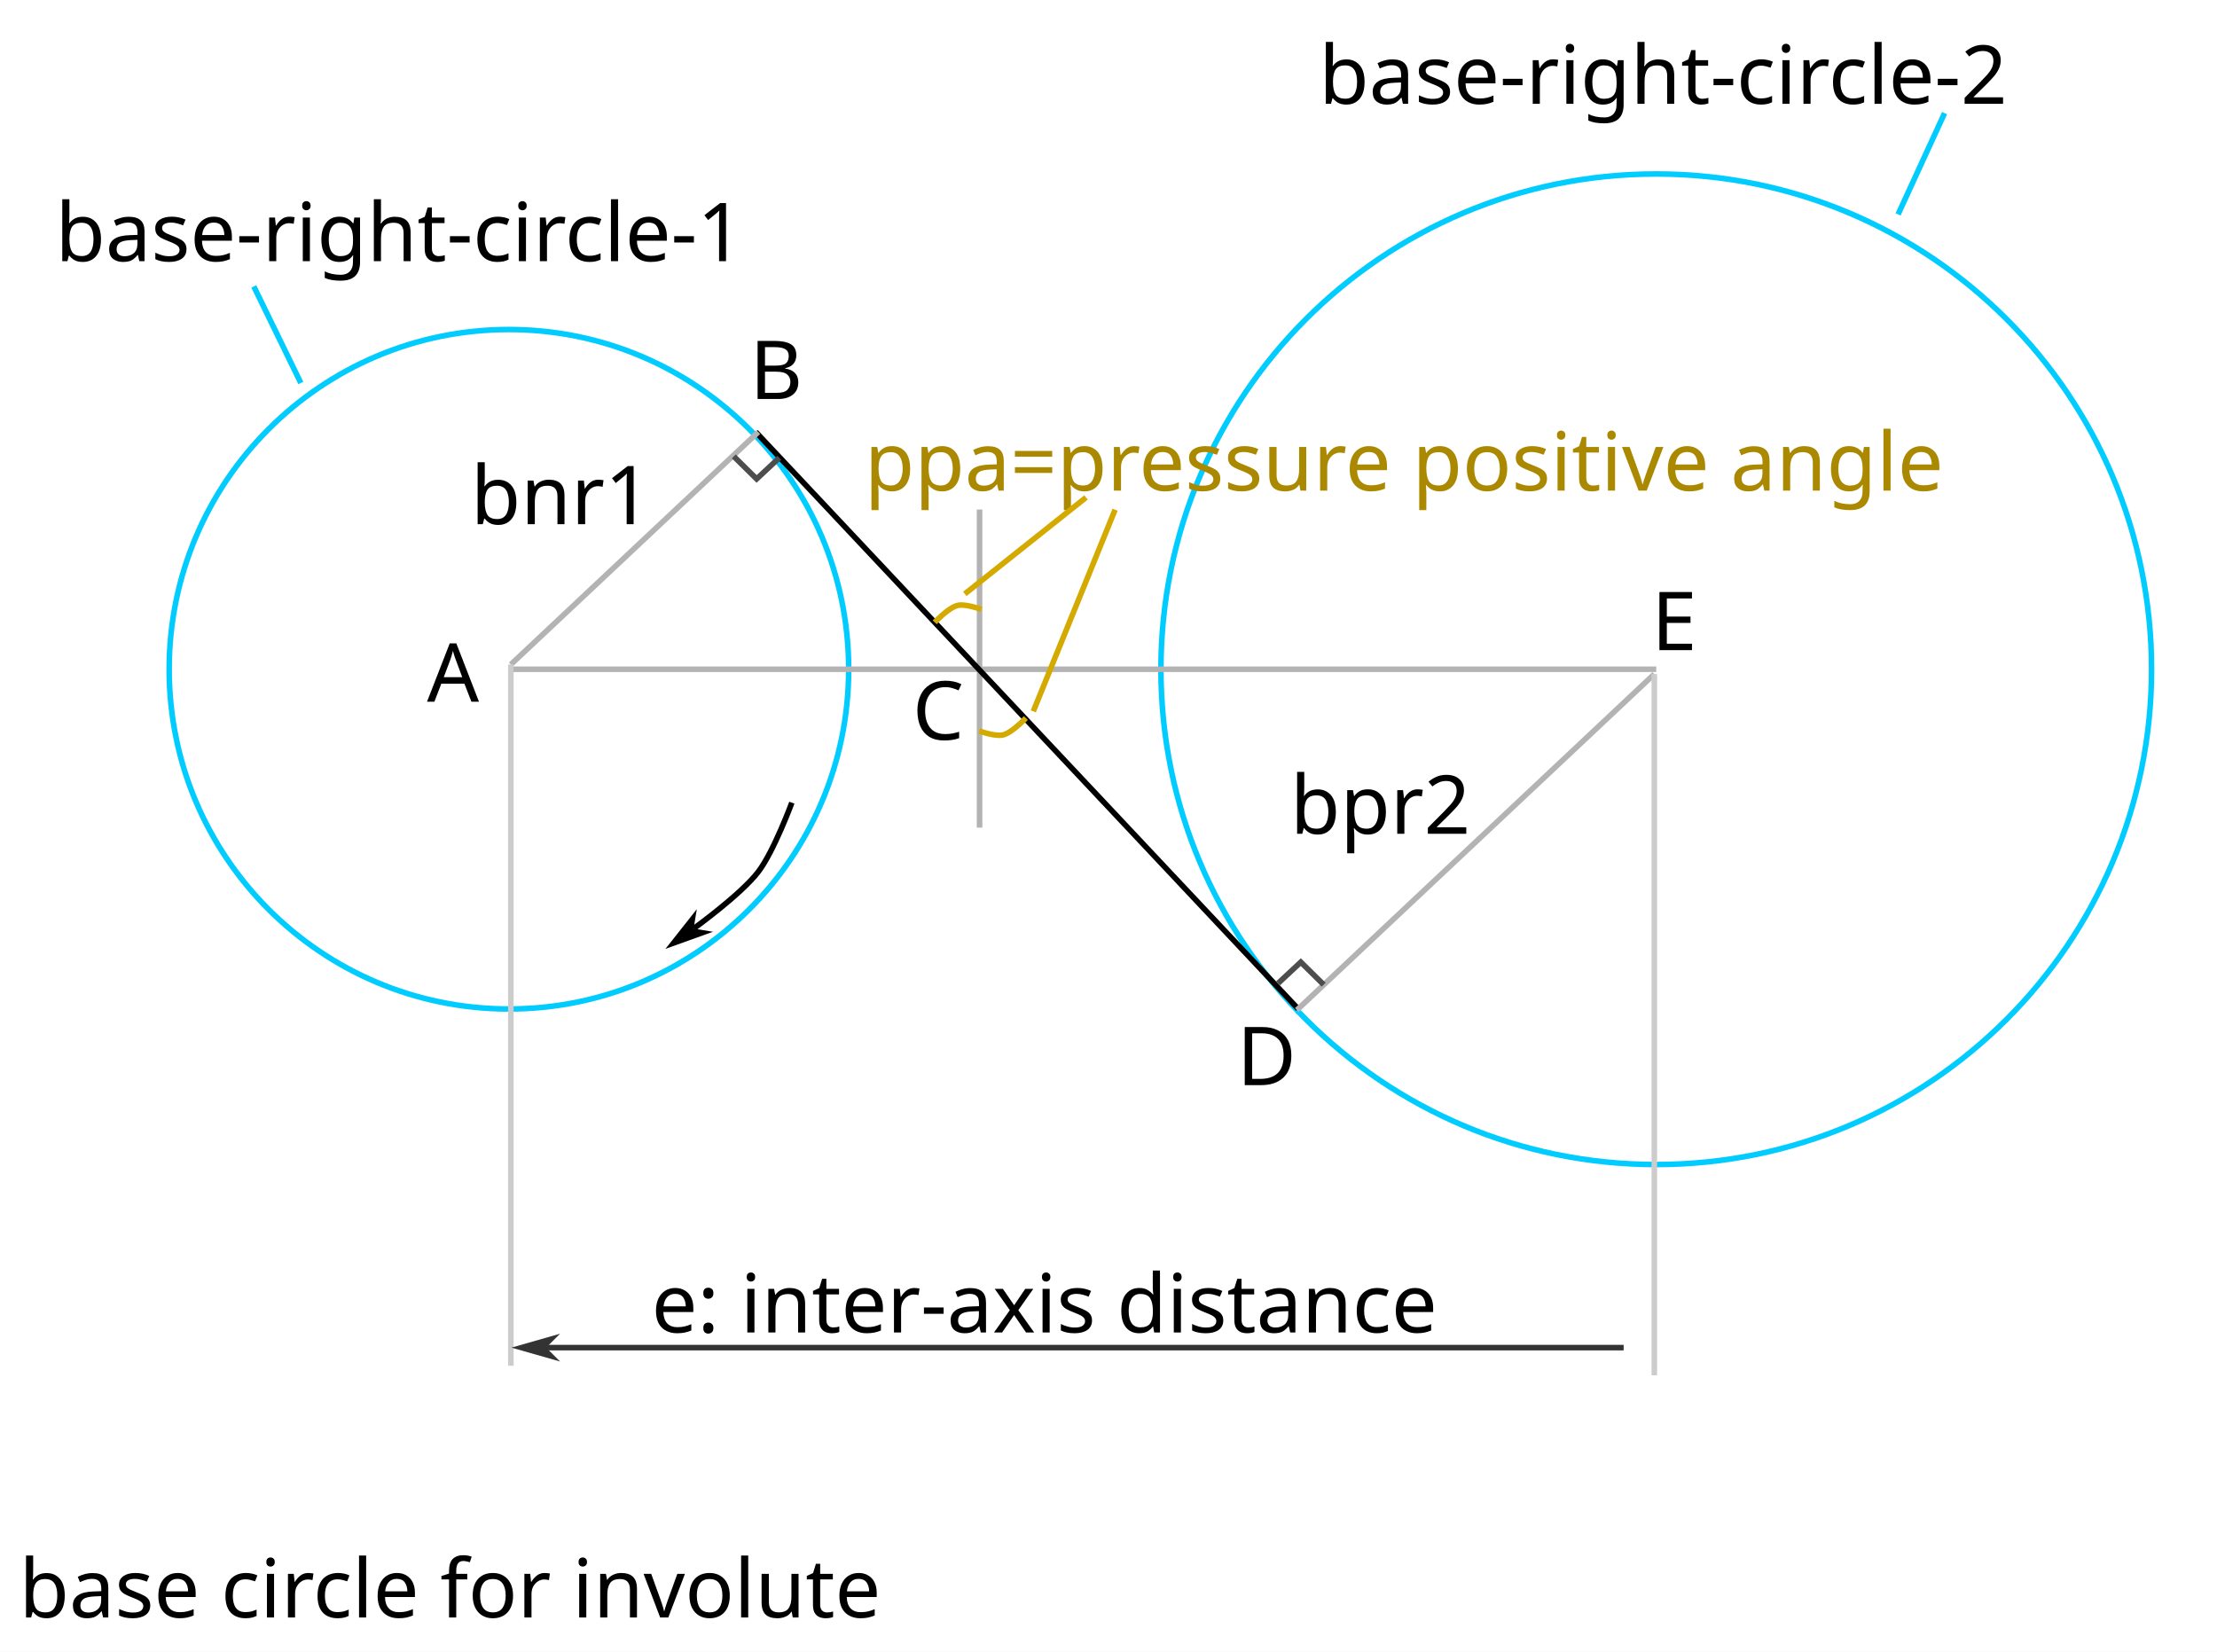
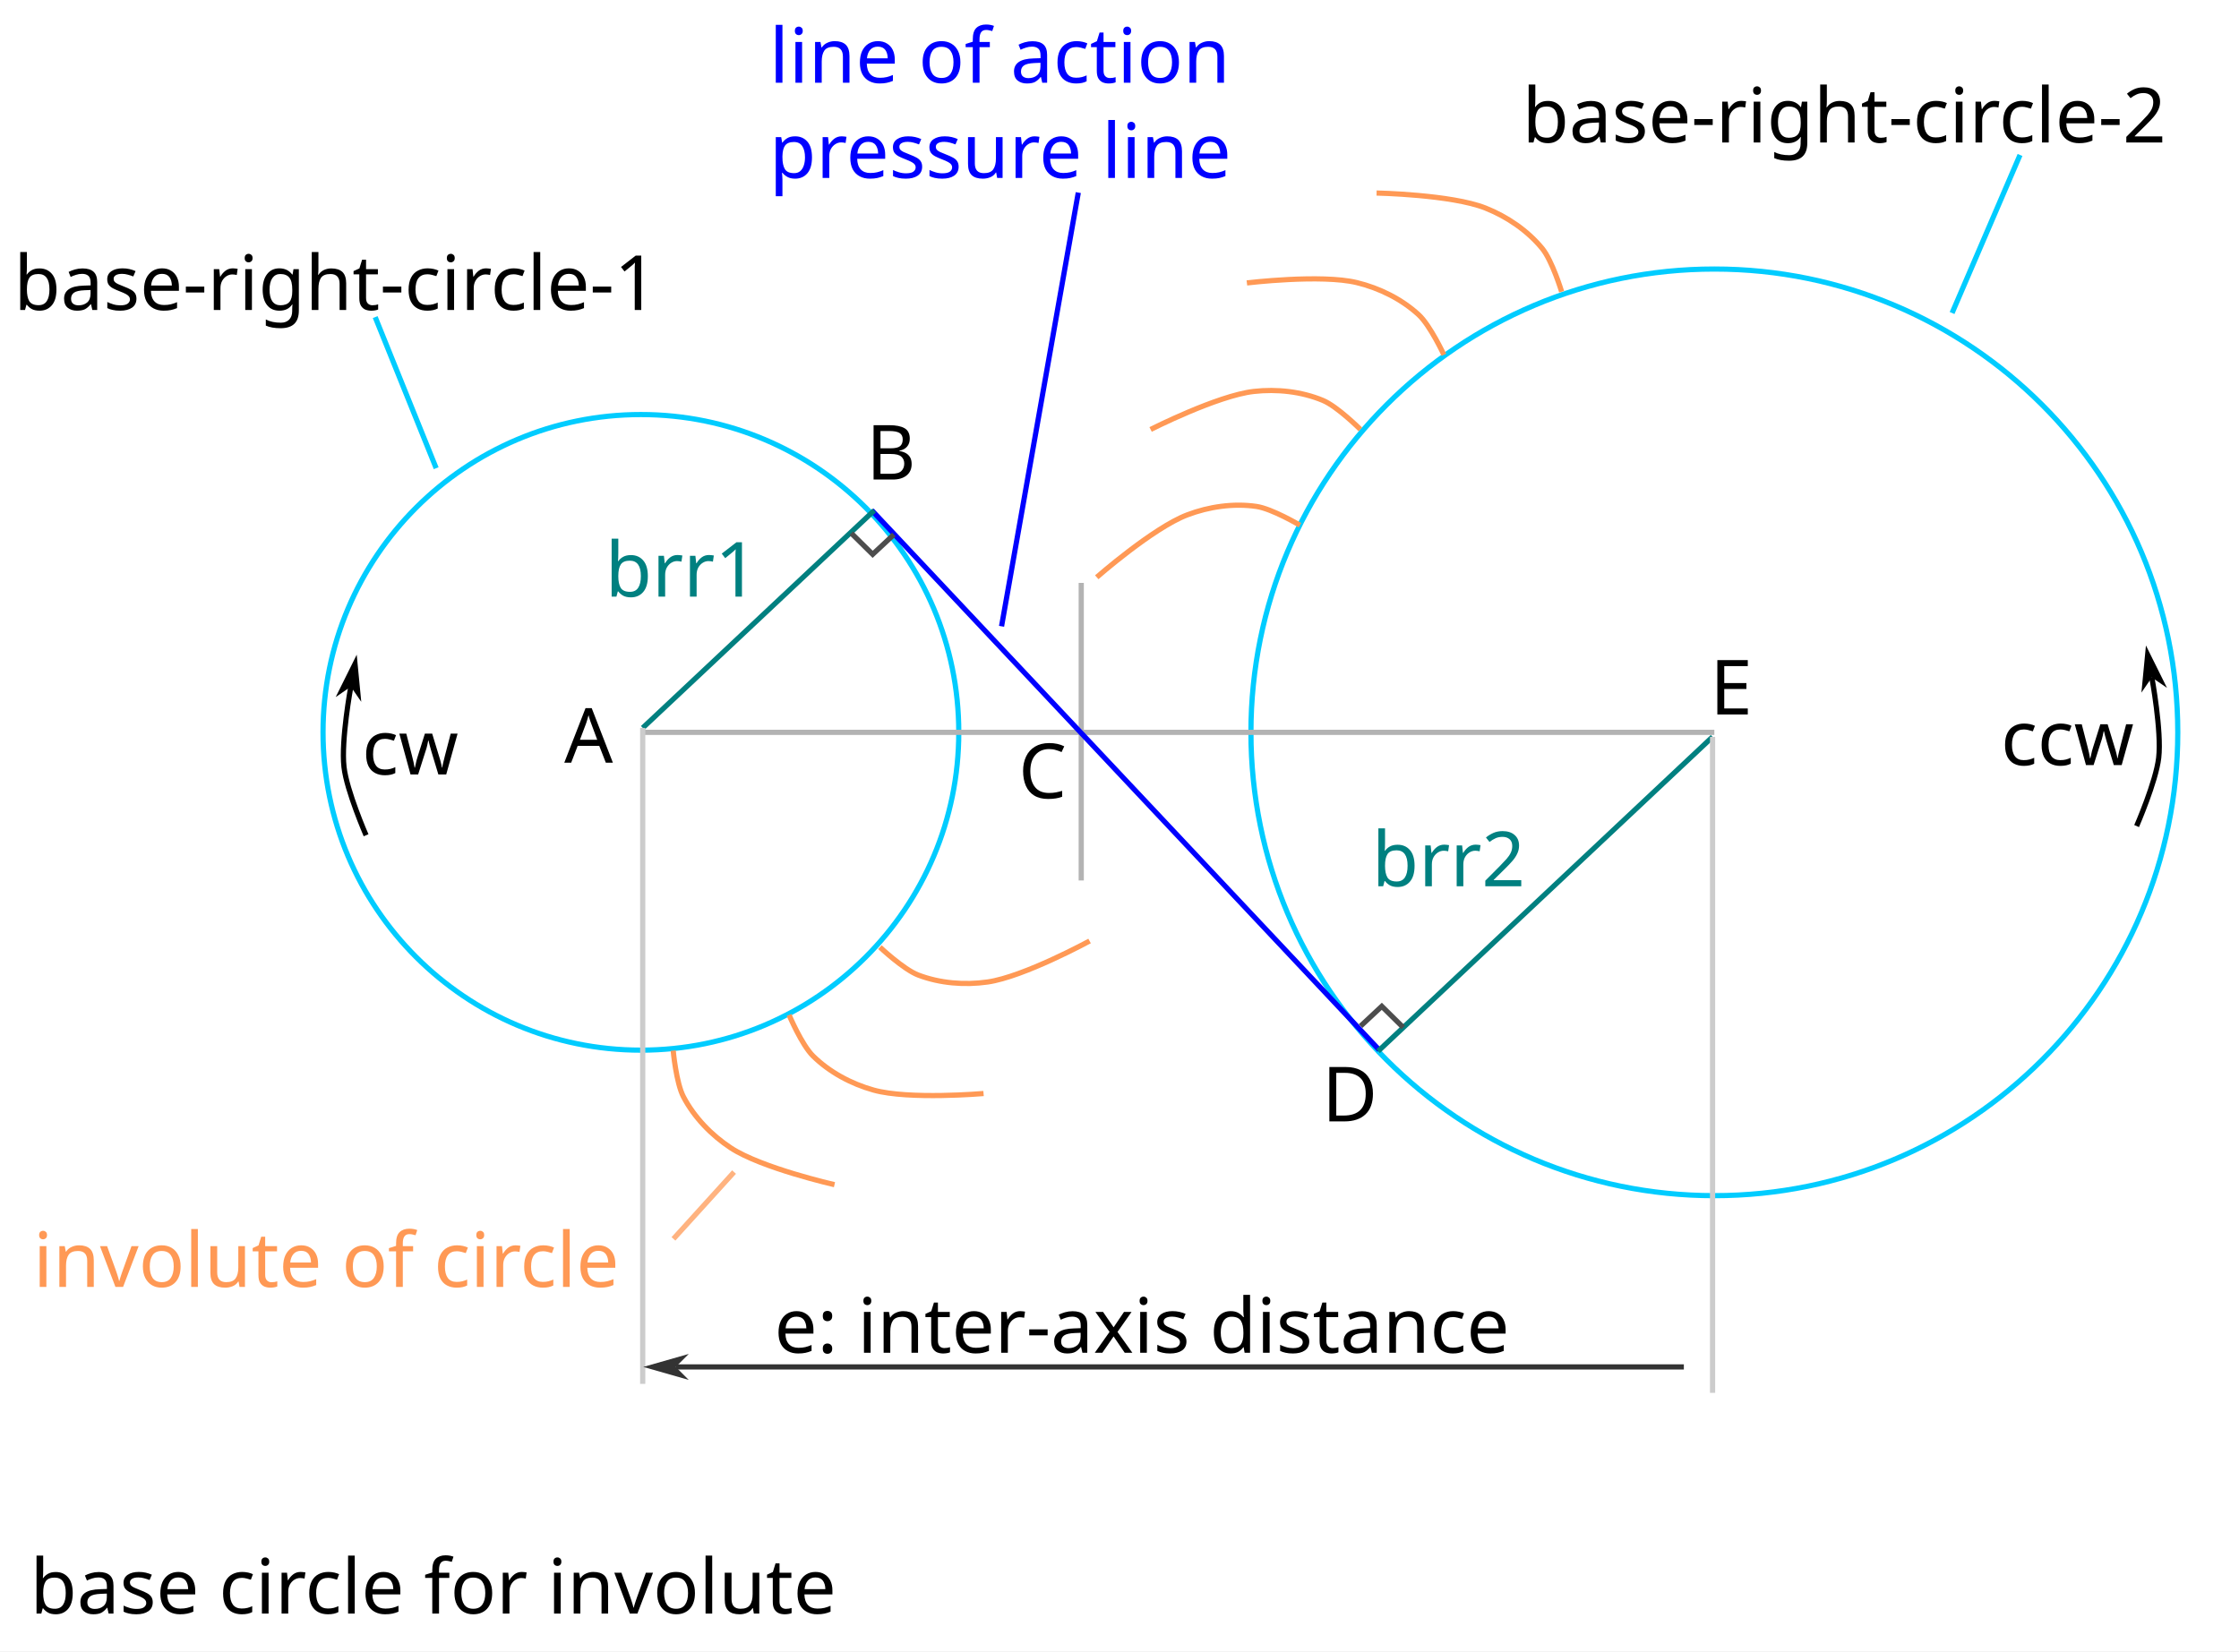
- <svg xmlns="http://www.w3.org/2000/svg" width="399.391" height="297.572" viewBox="0 0 105.672 78.733">
+ <svg xmlns="http://www.w3.org/2000/svg" width="431.116" height="318.041" viewBox="0 0 114.066 84.148">
  <defs>
-     <path id="m" d="M81.064 2843.81h254.209v35.798H81.064z" />
-     <path id="l" d="M385.47 2748.505h21.198v29.764H385.47z" />
-     <path id="k" d="M279.073 2746.856h44.978v50.056h-44.978z" />
-     <path id="j" d="M210.085 2744.655h38.356v35.555h-38.356z" />
-     <path id="i" d="M133.393 2744.662h55.744v61.344h-55.744z" />
-     <path id="h" d="M73.224 2725.996h34.431v43.986H73.224z" />
-     <path id="g" d="M46.666 2703.453h226.105v39.248H46.666z" />
+     <path id="q" d="M-59.492 2664.599H156.66v28.726H-59.492z" />
+     <path id="p" d="M189.313 2635.963h65.985v18.378h-65.985z" />
+     <path id="n" d="M85.986 2625.869h42.463v16.723H85.986z" />
+     <path id="m" d="M475.123 2772.067h157.898v48.357H475.123z" />
+     <path id="l" d="M81.064 2843.81h254.209v35.798H81.064z" />
+     <path id="k" d="M385.47 2748.505h21.198v29.764H385.47z" />
+     <path id="j" d="M279.073 2746.856h44.978v50.056h-44.978z" />
+     <path id="i" d="M210.085 2744.655h38.356v35.555h-38.356z" />
+     <path id="h" d="M133.393 2744.662h55.744v61.344h-55.744z" />
+     <path id="g" d="M73.224 2725.996h34.431v43.986H73.224z" />
    <path id="e" d="M79.327 2481.229h163.681v22.612H79.327z" />
    <path id="d" d="M218.91 2713.124H409.4v24.943H218.91z" />
    <path id="b" d="M316.851 2712.102h47.701v20.77h-47.701z" />
    <path id="a" d="M166.645 2687.7h41.617v27.514h-41.617z" />
    <path id="f" d="M79.327 2481.229h192.789v25.134H79.327z" />
    <marker id="c" markerHeight="5" markerWidth="8.75" orient="auto-start-reverse" preserveAspectRatio="xMidYMid" refX="0" refY="0" style="overflow:visible" viewBox="0 0 8.75 5">
      <path d="m0 0 5-5-17.5 5L5 5Z" style="fill:context-stroke;fill-rule:evenodd;stroke:none" transform="scale(-.5)" />
    </marker>
+     <marker id="o" markerHeight="5" markerWidth="8.75" orient="auto-start-reverse" preserveAspectRatio="xMidYMid" refX="0" refY="0" style="overflow:visible" viewBox="0 0 8.75 5">
+       <path d="m0 0 5-5-17.5 5L5 5Z" style="fill:context-stroke;fill-rule:evenodd;stroke:none" transform="scale(-.5)" />
+     </marker>
  </defs>
-   <g transform="translate(-20.754 -646.812)">
-     <path d="M20.886 646.944h105.408v78.468H20.886z" style="opacity:1;fill:#fff;stroke:#fff;stroke-width:.265" />
+   <g transform="translate(-12.36 -641.396)">
+     <path d="M12.492 641.528h113.802v83.884H12.492z" style="opacity:1;fill:#fff;stroke:#fff;stroke-width:.265" />
    <path d="M67.444 671.099v15.163" style="fill:none;stroke:#b3b3b3;stroke-width:.265px;stroke-linecap:butt;stroke-linejoin:miter;stroke-opacity:1" />
-     <circle cx="45.011" cy="678.714" r="16.194" style="opacity:1;fill:#fff;stroke:#0cf;stroke-width:.265" />
-     <circle cx="99.698" cy="678.714" r="23.609" style="opacity:1;fill:#fff;stroke:#0cf;stroke-width:.265" />
+     <circle cx="45.011" cy="678.714" r="16.194" style="opacity:1;fill:none;stroke:#0cf;stroke-width:.265" />
+     <circle cx="99.698" cy="678.714" r="23.609" style="opacity:1;fill:none;stroke:#0cf;stroke-width:.265" />
    <path d="M45.01 678.714h54.688" style="fill:none;stroke:#b3b3b3;stroke-width:.265px;stroke-linecap:butt;stroke-linejoin:miter;stroke-opacity:1" />
-     <path d="m56.773 667.4 25.856 27.503" style="fill:none;stroke:#000;stroke-width:.265px;stroke-linecap:butt;stroke-linejoin:miter;stroke-opacity:1" />
-     <path d="m45.103 678.487 11.795-11.082M99.607 678.943l-17.04 16.018" style="fill:none;stroke:#b3b3b3;stroke-width:.265px;stroke-linecap:butt;stroke-linejoin:miter;stroke-opacity:1" />
+     <path d="m56.773 667.4 25.856 27.503" style="fill:none;stroke:#00f;stroke-width:.265px;stroke-linecap:butt;stroke-linejoin:miter;stroke-opacity:1" />
+     <path d="m45.103 678.487 11.795-11.082M99.607 678.943l-17.04 16.018" style="fill:none;stroke:teal;stroke-width:.265px;stroke-linecap:butt;stroke-linejoin:miter;stroke-opacity:1" />
    <path d="m81.676 693.682 1.08-1.008 1.089 1.075M57.898 668.634l-1.08 1.008-1.089-1.075" style="fill:none;stroke:#4d4d4d;stroke-width:.265px;stroke-linecap:butt;stroke-linejoin:miter;stroke-opacity:1" />
-     <text xml:space="preserve" style="font-size:14.667px;line-height:1.25;font-family:sans-serif;white-space:pre;shape-inside:url(#a);display:inline" transform="matrix(.26458 0 0 .26458 -.901 -42.747)">
-       <tspan x="166.645" y="2700.676">bnr1</tspan>
+     <text xml:space="preserve" style="font-size:14.667px;line-height:1.25;font-family:sans-serif;white-space:pre;shape-inside:url(#a);display:inline;fill:teal" transform="matrix(.26458 0 0 .26458 -.901 -42.747)">
+       <tspan x="166.645" y="2700.676">brr1</tspan>
    </text>
-     <text xml:space="preserve" style="font-size:14.667px;line-height:1.25;font-family:sans-serif;white-space:pre;shape-inside:url(#b);display:inline" transform="matrix(.26458 0 0 .26458 -1.582 -34.444)">
-       <tspan x="316.852" y="2725.078">bpr2</tspan>
+     <text xml:space="preserve" style="font-size:14.667px;line-height:1.25;font-family:sans-serif;white-space:pre;shape-inside:url(#b);display:inline;fill:teal" transform="matrix(.26458 0 0 .26458 -1.582 -34.444)">
+       <tspan x="316.852" y="2725.078">brr2</tspan>
    </text>
    <path d="M45.103 678.487v33.427M99.607 678.943v33.427" style="fill:none;stroke:#ccc;stroke-width:.265px;stroke-linecap:butt;stroke-linejoin:miter;stroke-opacity:1" />
    <path d="M46.787 711.05h51.357" style="fill:none;stroke:#333;stroke-width:.265px;stroke-linecap:butt;stroke-linejoin:miter;stroke-opacity:1;marker-start:url(#c);marker-end:url(#Arrow1L)" />
    <text xml:space="preserve" style="font-size:14.667px;line-height:1.25;font-family:sans-serif;white-space:pre;shape-inside:url(#d);display:inline" transform="matrix(.26458 0 0 .26458 -6.112 -10.944)">
      <tspan x="218.91" y="2726.1">e: inter-axis distance</tspan>
    </text>
-     <text xml:space="preserve" style="font-size:14.667px;line-height:1.25;font-family:sans-serif;white-space:pre;shape-inside:url(#e);display:inline" transform="matrix(.26458 0 0 .26458 2.404 -.656)">
+     <text xml:space="preserve" style="font-size:14.667px;line-height:1.25;font-family:sans-serif;white-space:pre;shape-inside:url(#e);display:inline" transform="matrix(.26458 0 0 .26458 -7.927 -2.727)">
      <tspan x="79.326" y="2494.205">base-right-circle-1</tspan>
    </text>
-     <text xml:space="preserve" style="font-size:14.667px;line-height:1.25;font-family:sans-serif;white-space:pre;shape-inside:url(#f);display:inline" transform="matrix(.26458 0 0 .26458 62.632 -8.157)">
+     <text xml:space="preserve" style="font-size:14.667px;line-height:1.25;font-family:sans-serif;white-space:pre;shape-inside:url(#f);display:inline" transform="matrix(.26458 0 0 .26458 68.92 -11.262)">
      <tspan x="79.326" y="2494.205">base-right-circle-2</tspan>
    </text>
-     <path d="m32.85 660.464 2.243 4.605M113.442 652.203l-2.217 4.829" style="fill:none;stroke:#0cf;stroke-width:.265px;stroke-linecap:butt;stroke-linejoin:miter;stroke-opacity:1" />
-     <text xml:space="preserve" style="font-size:14.667px;line-height:1.25;font-family:sans-serif;white-space:pre;shape-inside:url(#g);display:inline;fill:#a80" transform="matrix(.26458 0 0 .26458 49.614 -48.515)">
-       <tspan x="46.666" y="2716.43">ppa=pressure positive angle</tspan>
-     </text>
-     <path d="M65.307 676.477s.652-.7 1.092-.806c.373-.09 1.134.189 1.134.189M69.652 681.039s-.652.7-1.092.805c-.373.09-1.134-.188-1.134-.188M70.004 680.722l3.9-9.613M66.741 675.122l5.778-4.598" style="fill:none;stroke:#d4aa00;stroke-width:.265px;stroke-linecap:butt;stroke-linejoin:miter;stroke-opacity:1" />
-     <text xml:space="preserve" style="font-size:14.667px;line-height:1.25;font-family:sans-serif;white-space:pre;shape-inside:url(#h);display:inline" transform="matrix(.26458 0 0 .26458 21.733 -44.416)">
+     <path d="m31.474 657.554 3.107 7.7M115.27 649.292l-3.461 8.054" style="fill:none;stroke:#0cf;stroke-width:.265px;stroke-linecap:butt;stroke-linejoin:miter;stroke-opacity:1" />
+     <text xml:space="preserve" style="font-size:14.667px;line-height:1.25;font-family:sans-serif;white-space:pre;shape-inside:url(#g);display:inline" transform="matrix(.26458 0 0 .26458 21.733 -44.416)">
      <tspan x="73.225" y="2738.973">A</tspan>
    </text>
-     <text xml:space="preserve" style="font-size:14.667px;line-height:1.25;font-family:sans-serif;white-space:pre;shape-inside:url(#i);display:inline" transform="matrix(.26458 0 0 .26458 21.195 -63.785)">
+     <text xml:space="preserve" style="font-size:14.667px;line-height:1.25;font-family:sans-serif;white-space:pre;shape-inside:url(#h);display:inline" transform="matrix(.26458 0 0 .26458 21.195 -63.785)">
      <tspan x="133.393" y="2757.639">B</tspan>
    </text>
-     <text xml:space="preserve" style="font-size:14.667px;line-height:1.25;font-family:sans-serif;white-space:pre;shape-inside:url(#j);display:inline" transform="matrix(.26458 0 0 .26458 8.662 -47.543)">
+     <text xml:space="preserve" style="font-size:14.667px;line-height:1.25;font-family:sans-serif;white-space:pre;shape-inside:url(#i);display:inline" transform="matrix(.26458 0 0 .26458 8.662 -47.543)">
      <tspan x="210.086" y="2757.633">C</tspan>
    </text>
-     <text xml:space="preserve" style="font-size:14.667px;line-height:1.25;font-family:sans-serif;white-space:pre;shape-inside:url(#k);display:inline" transform="matrix(.26458 0 0 .26458 5.872 -31.658)">
+     <text xml:space="preserve" style="font-size:14.667px;line-height:1.25;font-family:sans-serif;white-space:pre;shape-inside:url(#j);display:inline" transform="matrix(.26458 0 0 .26458 5.872 -31.658)">
      <tspan x="279.072" y="2759.832">D</tspan>
    </text>
-     <text xml:space="preserve" style="font-size:14.667px;line-height:1.25;font-family:sans-serif;white-space:pre;shape-inside:url(#l);display:inline" transform="matrix(.26458 0 0 .26458 -2.514 -52.83)">
+     <text xml:space="preserve" style="font-size:14.667px;line-height:1.25;font-family:sans-serif;white-space:pre;shape-inside:url(#k);display:inline" transform="matrix(.26458 0 0 .26458 -2.514 -52.83)">
      <tspan x="385.471" y="2761.481">E</tspan>
    </text>
-     <text xml:space="preserve" style="font-size:14.667px;line-height:1.25;font-family:sans-serif;white-space:pre;shape-inside:url(#m);display:inline" transform="matrix(.26458 0 0 .26458 .217 -31.936)">
+     <text xml:space="preserve" style="font-size:14.667px;line-height:1.25;font-family:sans-serif;white-space:pre;shape-inside:url(#l);display:inline" transform="matrix(.26458 0 0 .26458 -7.557 -32.232)">
      <tspan x="81.064" y="2856.787">base circle for involute</tspan>
    </text>
-     <path d="M58.497 685.074s-.857 2.318-1.594 3.287c-.83 1.091-3.088 2.715-3.088 2.715" style="fill:none;stroke:#000;stroke-width:.265;stroke-linecap:butt;stroke-linejoin:miter;stroke-opacity:1;marker-end:url(#c)" />
+     <path d="M31.01 683.958s-.987-2.266-1.125-3.475c-.156-1.362.348-4.097.348-4.097" style="fill:none;stroke:#000;stroke-width:.265;stroke-linecap:butt;stroke-linejoin:miter;stroke-opacity:1;marker-end:url(#c)" />
+     <text xml:space="preserve" style="font-size:14.667px;line-height:1.25;font-family:sans-serif;white-space:pre;shape-inside:url(#m);display:inline;fill:#00f" transform="matrix(.26458 0 0 .26458 -74.156 -91.254)">
+       <tspan x="475.123" y="2785.043">line of action
+ </tspan>
+       <tspan x="475.123" y="2803.376">pressure line</tspan>
+     </text>
+     <path d="m67.294 651.21-3.91 22.101" style="fill:none;stroke:#00f;stroke-width:.265px;stroke-linecap:butt;stroke-linejoin:miter;stroke-opacity:1" />
+     <text xml:space="preserve" style="font-size:14.667px;line-height:1.25;font-family:sans-serif;white-space:pre;shape-inside:url(#n)" transform="matrix(.26458 0 0 .26458 8.05 -17.323)">
+       <tspan x="85.986" y="2638.846">cw</tspan>
+     </text>
+     <path d="M121.21 683.489s.986-2.266 1.125-3.476c.156-1.361-.349-4.097-.349-4.097" style="fill:none;stroke:#000;stroke-width:.265;stroke-linecap:butt;stroke-linejoin:miter;stroke-opacity:1;marker-end:url(#o)" />
+     <text xml:space="preserve" style="font-size:14.667px;line-height:1.25;font-family:sans-serif;white-space:pre;shape-inside:url(#p)" transform="matrix(.26458 0 0 .26458 64.205 -20.471)">
+       <tspan x="189.313" y="2648.939">ccw</tspan>
+     </text>
+     <path d="M57.188 689.66s1.201 1.134 1.954 1.422c1.104.42 2.357.52 3.526.354 1.85-.263 5.201-2.09 5.201-2.09M52.56 693.116s.644 1.521 1.218 2.087c.842.829 1.95 1.422 3.088 1.74 1.799.502 5.601.175 5.601.175M46.656 694.931s.15 1.646.525 2.359c.55 1.046 1.423 1.95 2.41 2.599 1.56 1.027 5.282 1.874 5.282 1.874M78.585 668.16s-1.42-.843-2.218-.958c-1.17-.169-2.414.01-3.518.429-1.747.662-4.615 3.18-4.615 3.18M81.663 663.276s-1.168-1.169-1.912-1.478c-1.09-.453-2.34-.588-3.515-.456-1.856.21-5.258 1.938-5.258 1.938M85.92 659.477s-.696-1.498-1.288-2.044c-.87-.8-1.997-1.356-3.145-1.635-1.815-.441-5.604.015-5.604.015" style="fill:none;stroke:#f95;stroke-width:.265px;stroke-linecap:butt;stroke-linejoin:miter;stroke-opacity:1" />
+     <text xml:space="preserve" style="font-size:14.667px;line-height:1.25;font-family:sans-serif;white-space:pre;shape-inside:url(#q);fill:#f95" transform="matrix(.26458 0 0 .26458 29.793 -1.46)">
+       <tspan x="-59.492" y="2677.576">involute of circle</tspan>
+     </text>
+     <path d="m46.669 704.525 3.088-3.405" style="fill:none;stroke:#ffb380;stroke-width:.265px;stroke-linecap:butt;stroke-linejoin:miter;stroke-opacity:1" />
+     <path d="M91.918 656.26s-.48-1.58-.99-2.204c-.75-.913-1.789-1.62-2.887-2.057-1.736-.69-5.551-.767-5.551-.767" style="fill:none;stroke:#f95;stroke-width:.265px;stroke-linecap:butt;stroke-linejoin:miter;stroke-opacity:1" />
  </g>
</svg>
